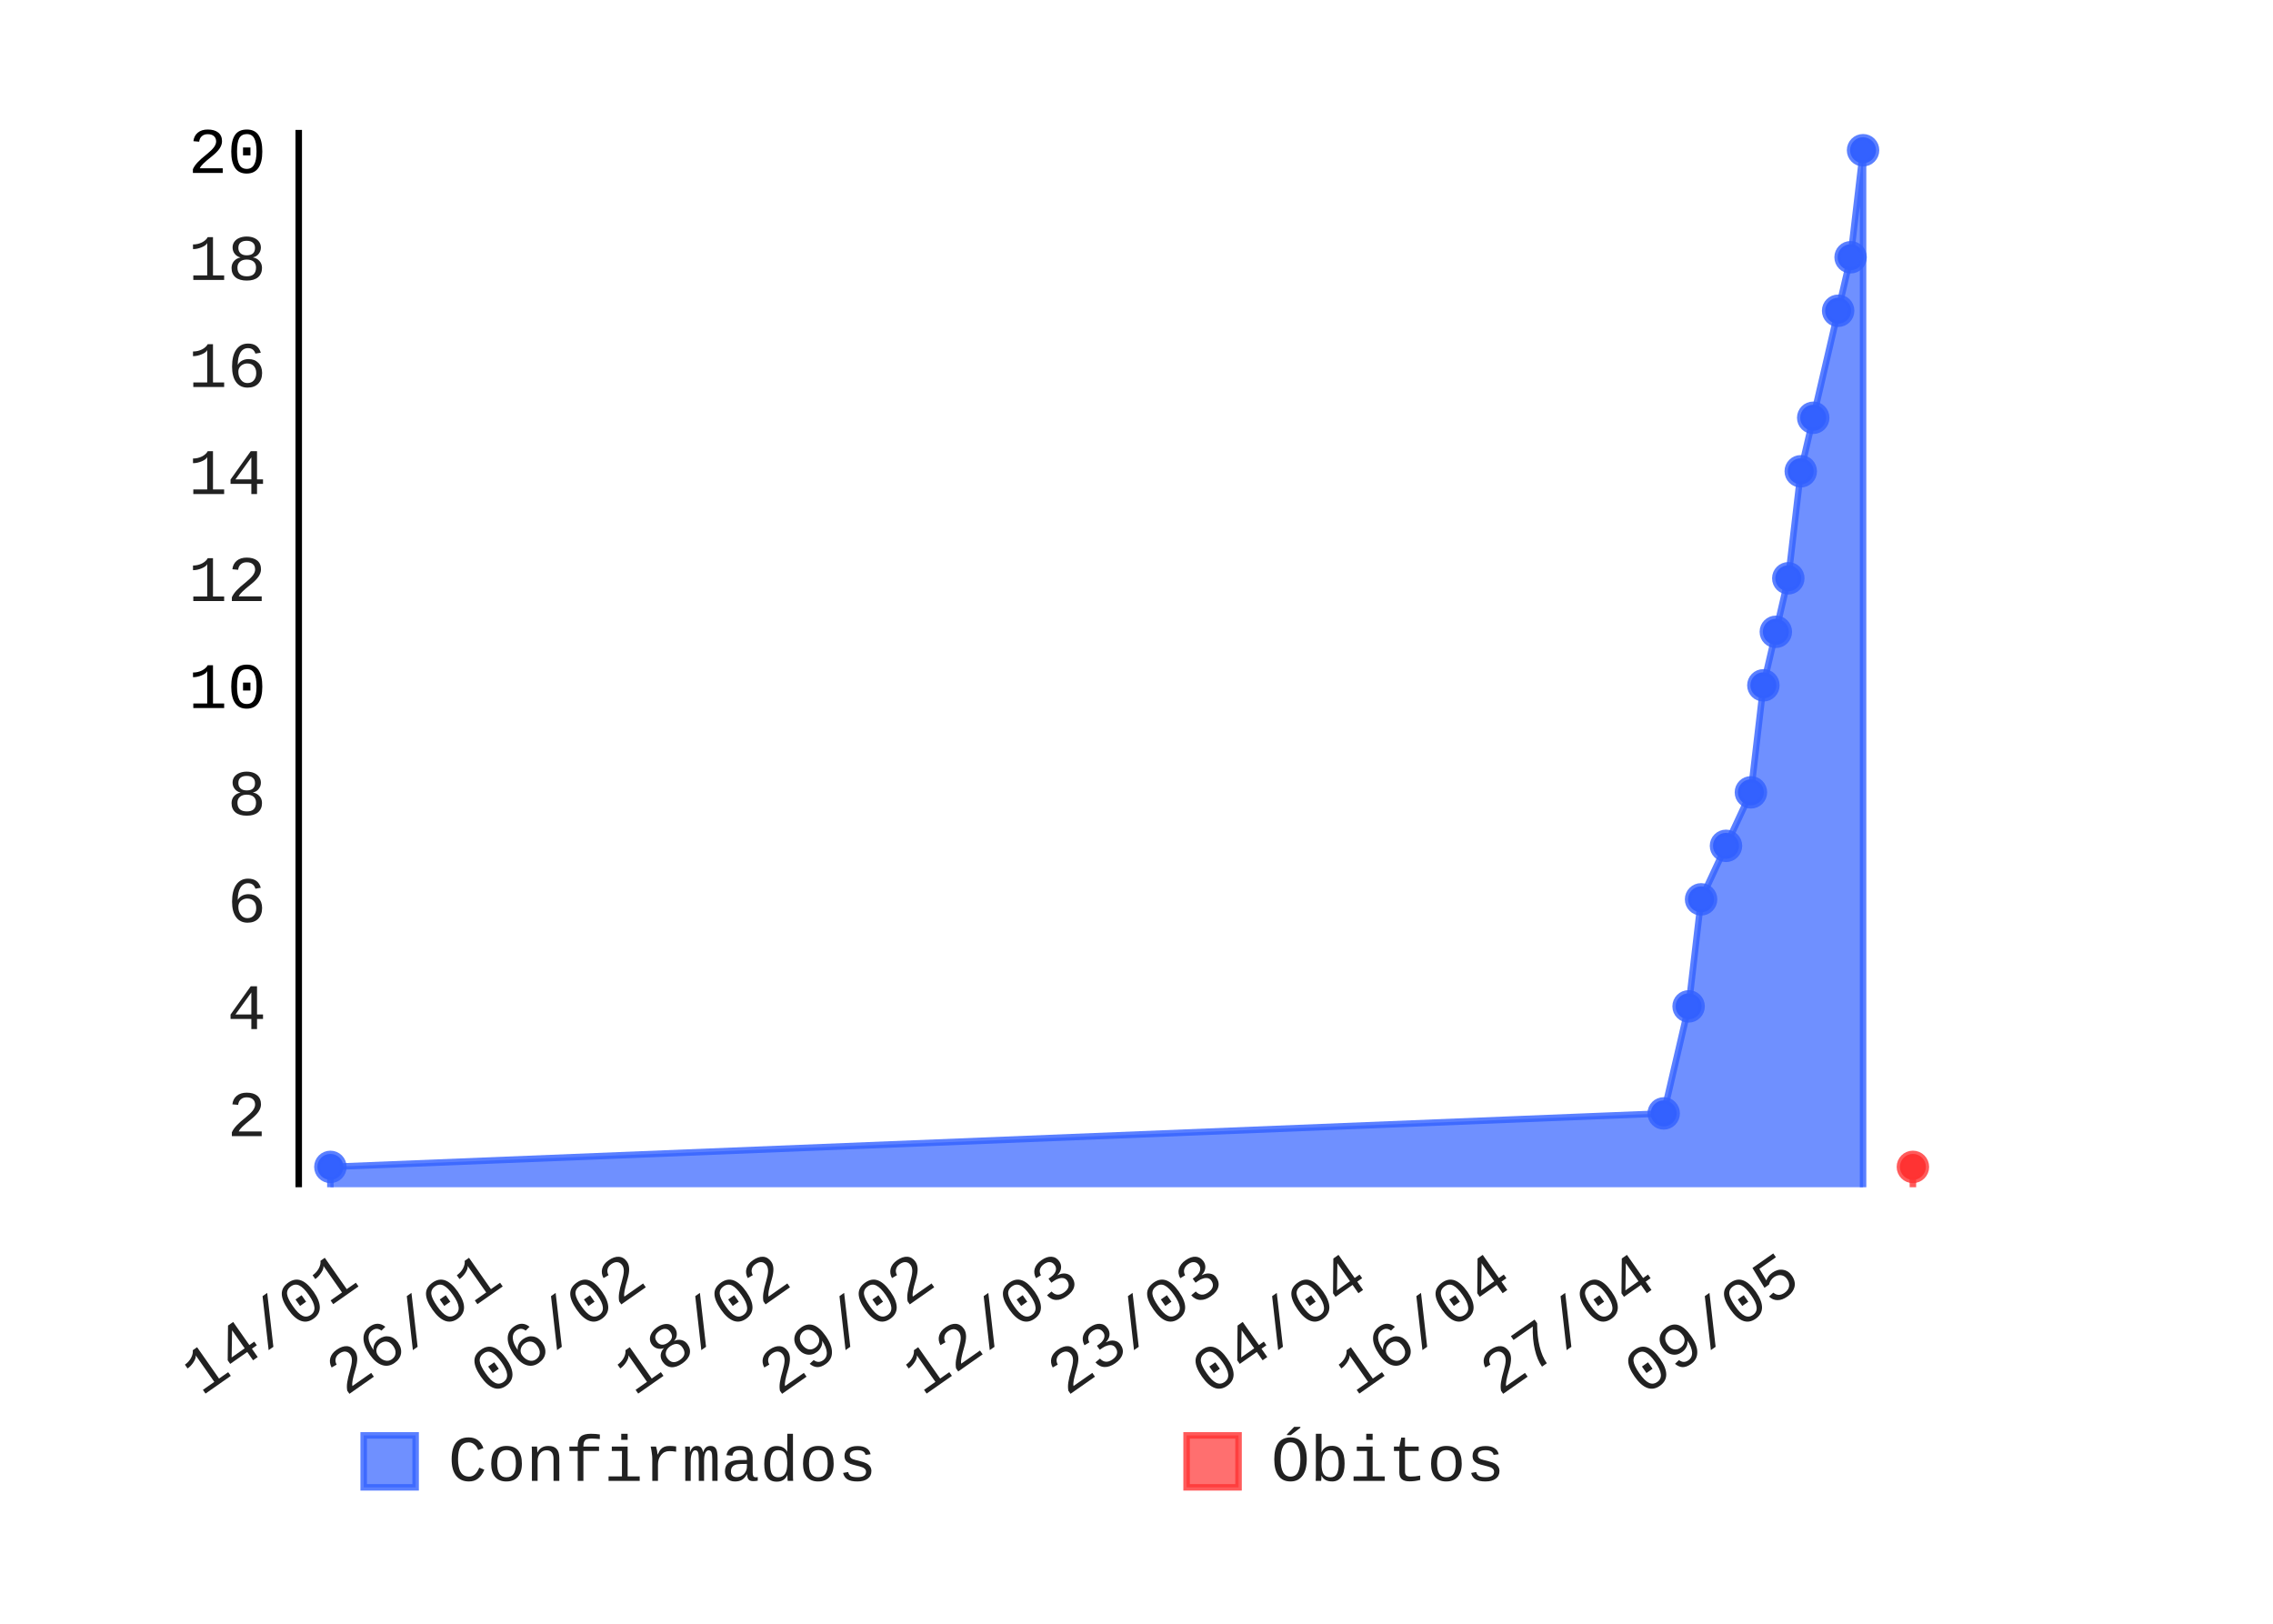
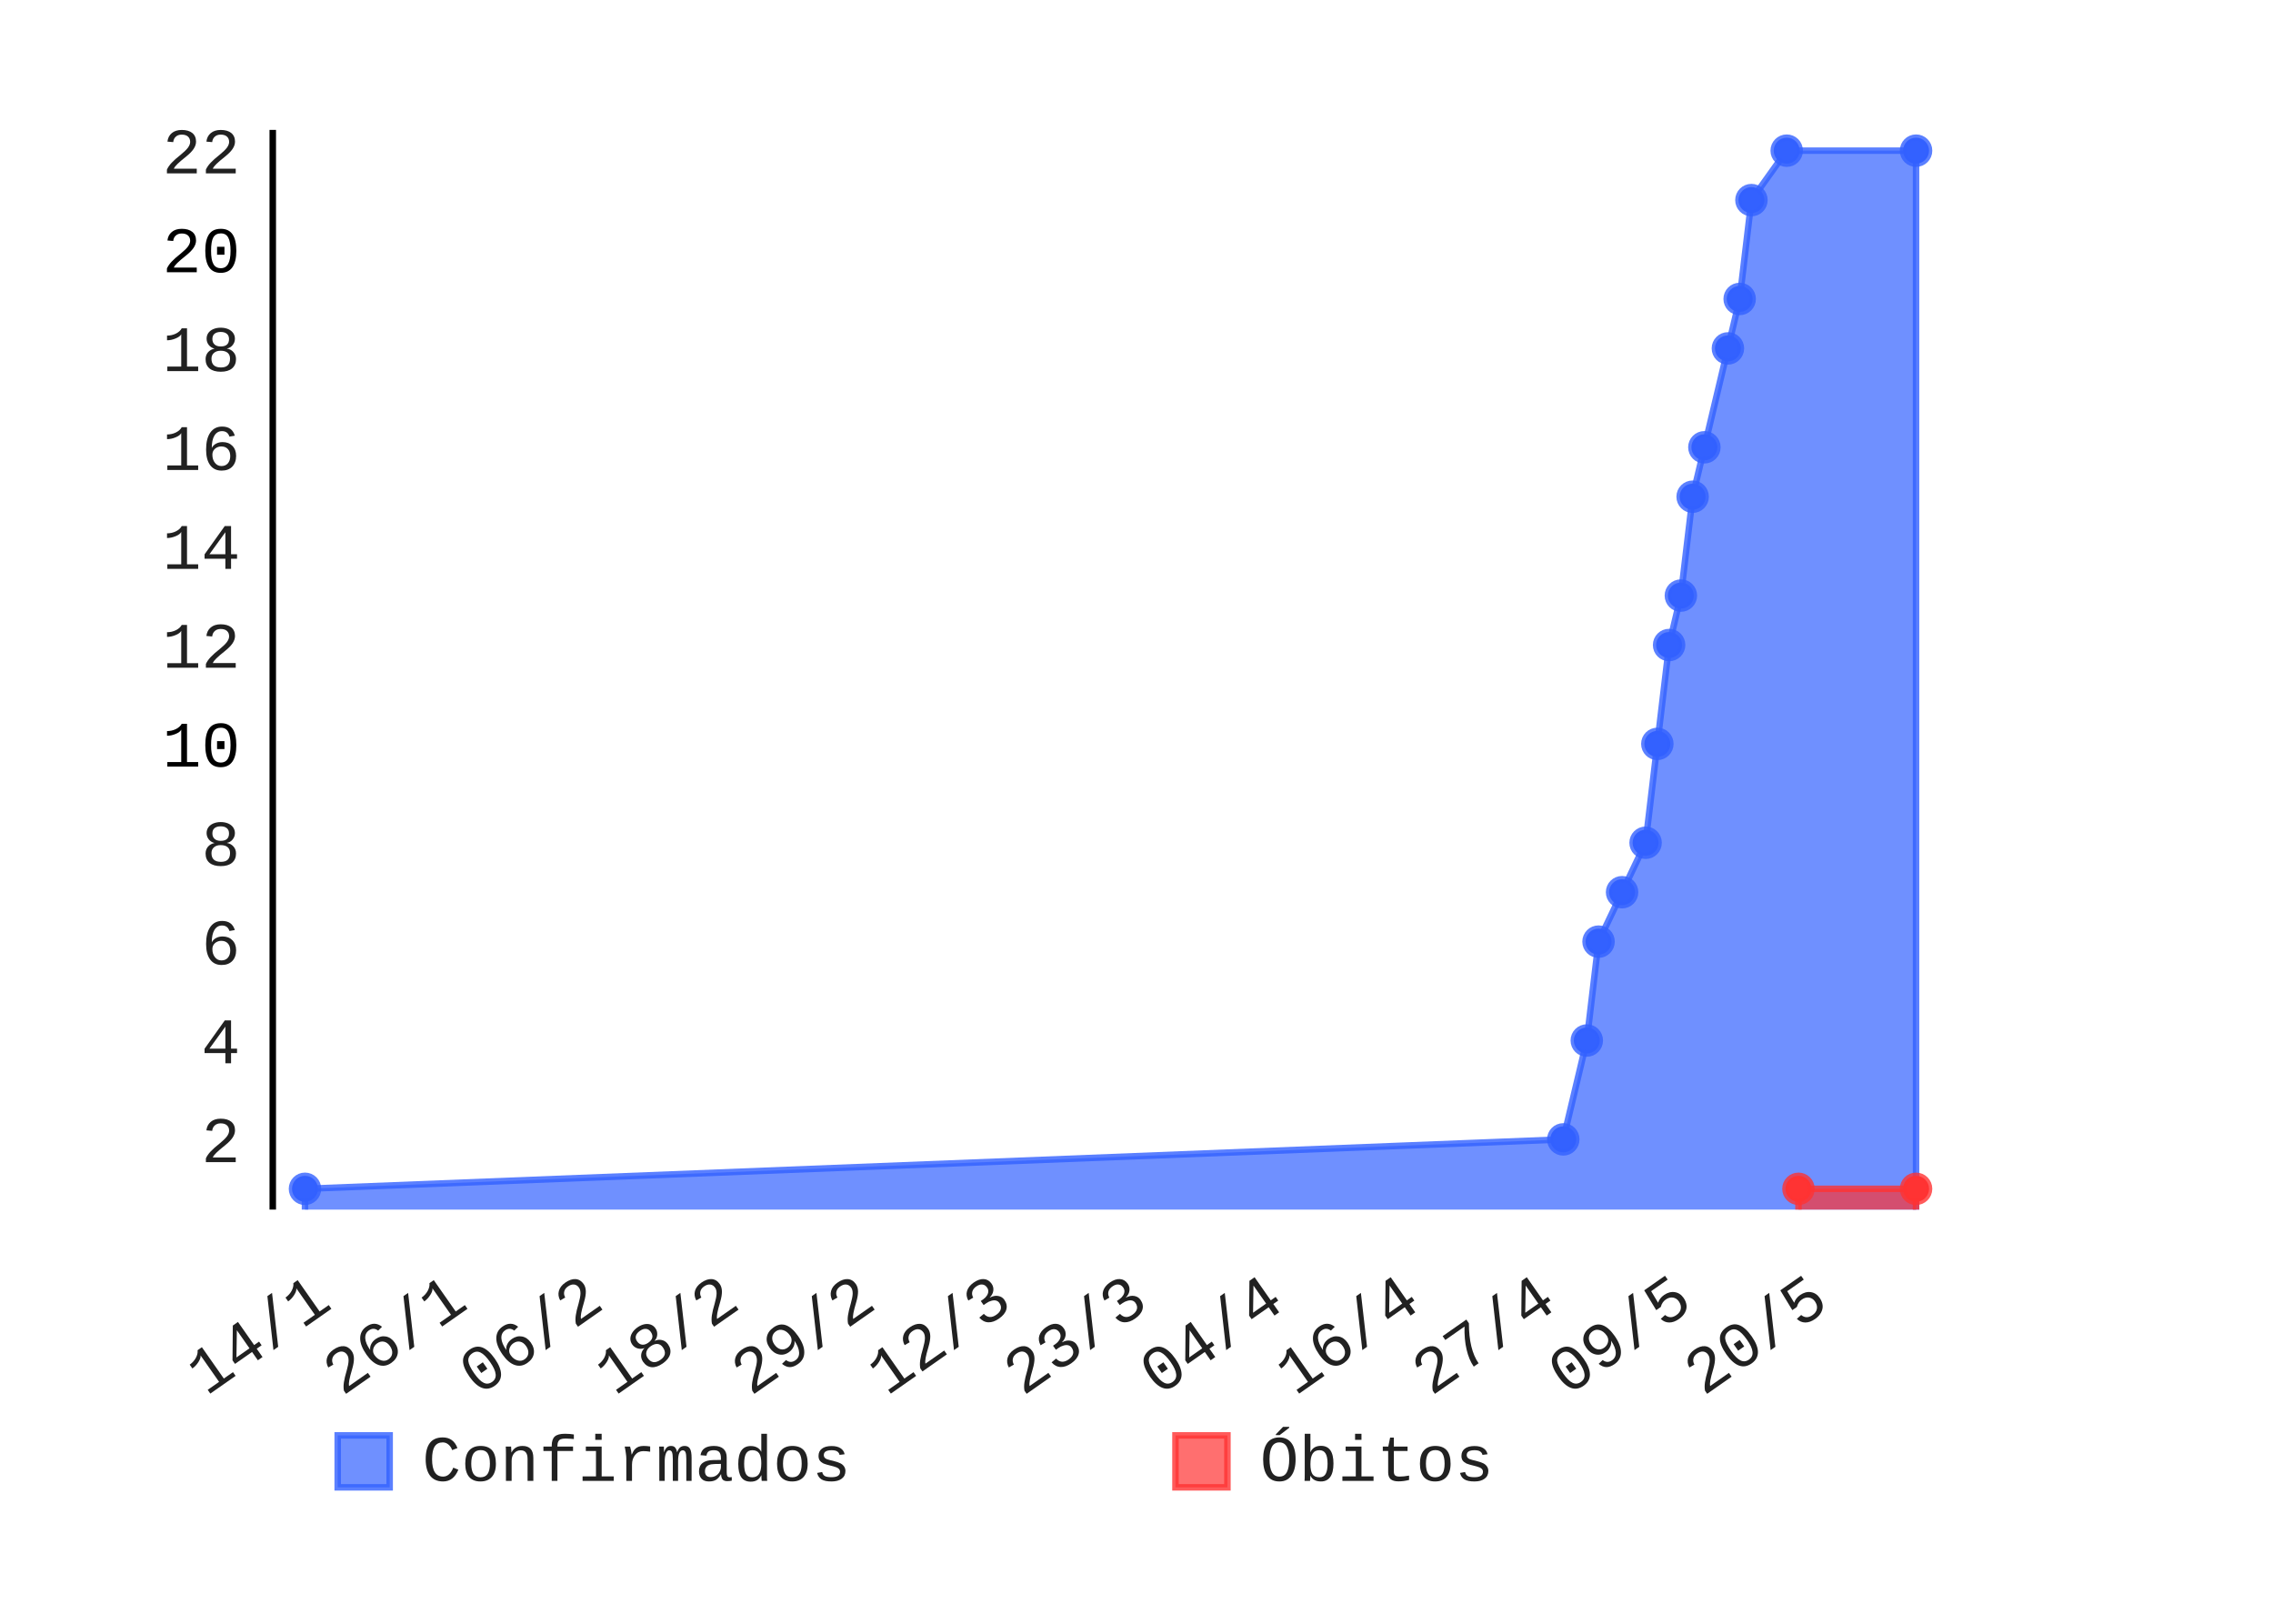
- <svg xmlns="http://www.w3.org/2000/svg" id="chart-ff34429f-6f1a-4a40-b69d-091b2af07d7f" class="pygal-chart" viewBox="0 0 350 250" width="350" height="250">
+ <svg xmlns="http://www.w3.org/2000/svg" id="chart-86d8e6d4-58ed-4228-8915-68cf20a01bbd" class="pygal-chart" viewBox="0 0 350 250" width="350" height="250">
  <defs>
-     <style type="text/css">#chart-ff34429f-6f1a-4a40-b69d-091b2af07d7f{-webkit-user-select:none;-webkit-font-smoothing:antialiased;font-family:Consolas,"Liberation Mono",Menlo,Courier,monospace}#chart-ff34429f-6f1a-4a40-b69d-091b2af07d7f .title{font-family:Consolas,"Liberation Mono",Menlo,Courier,monospace;font-size:8px}#chart-ff34429f-6f1a-4a40-b69d-091b2af07d7f .legends .legend text{font-family:Consolas,"Liberation Mono",Menlo,Courier,monospace;font-size:10px}#chart-ff34429f-6f1a-4a40-b69d-091b2af07d7f .axis text{font-family:Consolas,"Liberation Mono",Menlo,Courier,monospace;font-size:10px}#chart-ff34429f-6f1a-4a40-b69d-091b2af07d7f .axis text.major{font-family:Consolas,"Liberation Mono",Menlo,Courier,monospace;font-size:10px}#chart-ff34429f-6f1a-4a40-b69d-091b2af07d7f .text-overlay text.value{font-family:Consolas,"Liberation Mono",Menlo,Courier,monospace;font-size:16px}#chart-ff34429f-6f1a-4a40-b69d-091b2af07d7f .text-overlay text.label{font-family:Consolas,"Liberation Mono",Menlo,Courier,monospace;font-size:10px}#chart-ff34429f-6f1a-4a40-b69d-091b2af07d7f .tooltip{font-family:Consolas,"Liberation Mono",Menlo,Courier,monospace;font-size:12px}#chart-ff34429f-6f1a-4a40-b69d-091b2af07d7f text.no_data{font-family:Consolas,"Liberation Mono",Menlo,Courier,monospace;font-size:64px}
- #chart-ff34429f-6f1a-4a40-b69d-091b2af07d7f{background-color:transparent}#chart-ff34429f-6f1a-4a40-b69d-091b2af07d7f path,#chart-ff34429f-6f1a-4a40-b69d-091b2af07d7f line,#chart-ff34429f-6f1a-4a40-b69d-091b2af07d7f rect,#chart-ff34429f-6f1a-4a40-b69d-091b2af07d7f circle{-webkit-transition:150ms;-moz-transition:150ms;transition:150ms}#chart-ff34429f-6f1a-4a40-b69d-091b2af07d7f .graph &gt; .background{fill:transparent}#chart-ff34429f-6f1a-4a40-b69d-091b2af07d7f .plot &gt; .background{fill:rgba(255,255,255,1)}#chart-ff34429f-6f1a-4a40-b69d-091b2af07d7f .graph{fill:rgba(0,0,0,.87)}#chart-ff34429f-6f1a-4a40-b69d-091b2af07d7f text.no_data{fill:rgba(0,0,0,1)}#chart-ff34429f-6f1a-4a40-b69d-091b2af07d7f .title{fill:rgba(0,0,0,1)}#chart-ff34429f-6f1a-4a40-b69d-091b2af07d7f .legends .legend text{fill:rgba(0,0,0,.87)}#chart-ff34429f-6f1a-4a40-b69d-091b2af07d7f .legends .legend:hover text{fill:rgba(0,0,0,1)}#chart-ff34429f-6f1a-4a40-b69d-091b2af07d7f .axis .line{stroke:rgba(0,0,0,1)}#chart-ff34429f-6f1a-4a40-b69d-091b2af07d7f .axis .guide.line{stroke:rgba(0,0,0,.54)}#chart-ff34429f-6f1a-4a40-b69d-091b2af07d7f .axis .major.line{stroke:rgba(0,0,0,.87)}#chart-ff34429f-6f1a-4a40-b69d-091b2af07d7f .axis text.major{fill:rgba(0,0,0,1)}#chart-ff34429f-6f1a-4a40-b69d-091b2af07d7f .axis.y .guides:hover .guide.line,#chart-ff34429f-6f1a-4a40-b69d-091b2af07d7f .line-graph .axis.x .guides:hover .guide.line,#chart-ff34429f-6f1a-4a40-b69d-091b2af07d7f .stackedline-graph .axis.x .guides:hover .guide.line,#chart-ff34429f-6f1a-4a40-b69d-091b2af07d7f .xy-graph .axis.x .guides:hover .guide.line{stroke:rgba(0,0,0,1)}#chart-ff34429f-6f1a-4a40-b69d-091b2af07d7f .axis .guides:hover text{fill:rgba(0,0,0,1)}#chart-ff34429f-6f1a-4a40-b69d-091b2af07d7f .reactive{fill-opacity:.7;stroke-opacity:.8}#chart-ff34429f-6f1a-4a40-b69d-091b2af07d7f .ci{stroke:rgba(0,0,0,.87)}#chart-ff34429f-6f1a-4a40-b69d-091b2af07d7f .reactive.active,#chart-ff34429f-6f1a-4a40-b69d-091b2af07d7f .active .reactive{fill-opacity:.8;stroke-opacity:.9;stroke-width:4}#chart-ff34429f-6f1a-4a40-b69d-091b2af07d7f .ci .reactive.active{stroke-width:1.5}#chart-ff34429f-6f1a-4a40-b69d-091b2af07d7f .series text{fill:rgba(0,0,0,1)}#chart-ff34429f-6f1a-4a40-b69d-091b2af07d7f .tooltip rect{fill:rgba(255,255,255,1);stroke:rgba(0,0,0,1);-webkit-transition:opacity 150ms;-moz-transition:opacity 150ms;transition:opacity 150ms}#chart-ff34429f-6f1a-4a40-b69d-091b2af07d7f .tooltip .label{fill:rgba(0,0,0,.87)}#chart-ff34429f-6f1a-4a40-b69d-091b2af07d7f .tooltip .label{fill:rgba(0,0,0,.87)}#chart-ff34429f-6f1a-4a40-b69d-091b2af07d7f .tooltip .legend{font-size:.8em;fill:rgba(0,0,0,.54)}#chart-ff34429f-6f1a-4a40-b69d-091b2af07d7f .tooltip .x_label{font-size:.6em;fill:rgba(0,0,0,1)}#chart-ff34429f-6f1a-4a40-b69d-091b2af07d7f .tooltip .xlink{font-size:.5em;text-decoration:underline}#chart-ff34429f-6f1a-4a40-b69d-091b2af07d7f .tooltip .value{font-size:1.5em}#chart-ff34429f-6f1a-4a40-b69d-091b2af07d7f .bound{font-size:.5em}#chart-ff34429f-6f1a-4a40-b69d-091b2af07d7f .max-value{font-size:.75em;fill:rgba(0,0,0,.54)}#chart-ff34429f-6f1a-4a40-b69d-091b2af07d7f .map-element{fill:rgba(255,255,255,1);stroke:rgba(0,0,0,.54) !important}#chart-ff34429f-6f1a-4a40-b69d-091b2af07d7f .map-element .reactive{fill-opacity:inherit;stroke-opacity:inherit}#chart-ff34429f-6f1a-4a40-b69d-091b2af07d7f .color-0,#chart-ff34429f-6f1a-4a40-b69d-091b2af07d7f .color-0 a:visited{stroke:#3361FF;fill:#3361FF}#chart-ff34429f-6f1a-4a40-b69d-091b2af07d7f .color-1,#chart-ff34429f-6f1a-4a40-b69d-091b2af07d7f .color-1 a:visited{stroke:#FF3333;fill:#FF3333}#chart-ff34429f-6f1a-4a40-b69d-091b2af07d7f .text-overlay .color-0 text{fill:black}#chart-ff34429f-6f1a-4a40-b69d-091b2af07d7f .text-overlay .color-1 text{fill:black}
- #chart-ff34429f-6f1a-4a40-b69d-091b2af07d7f text.no_data{text-anchor:middle}#chart-ff34429f-6f1a-4a40-b69d-091b2af07d7f .guide.line{fill:none}#chart-ff34429f-6f1a-4a40-b69d-091b2af07d7f .centered{text-anchor:middle}#chart-ff34429f-6f1a-4a40-b69d-091b2af07d7f .title{text-anchor:middle}#chart-ff34429f-6f1a-4a40-b69d-091b2af07d7f .legends .legend text{fill-opacity:1}#chart-ff34429f-6f1a-4a40-b69d-091b2af07d7f .axis.x text{text-anchor:middle}#chart-ff34429f-6f1a-4a40-b69d-091b2af07d7f .axis.x:not(.web) text[transform]{text-anchor:start}#chart-ff34429f-6f1a-4a40-b69d-091b2af07d7f .axis.x:not(.web) text[transform].backwards{text-anchor:end}#chart-ff34429f-6f1a-4a40-b69d-091b2af07d7f .axis.y text{text-anchor:end}#chart-ff34429f-6f1a-4a40-b69d-091b2af07d7f .axis.y text[transform].backwards{text-anchor:start}#chart-ff34429f-6f1a-4a40-b69d-091b2af07d7f .axis.y2 text{text-anchor:start}#chart-ff34429f-6f1a-4a40-b69d-091b2af07d7f .axis.y2 text[transform].backwards{text-anchor:end}#chart-ff34429f-6f1a-4a40-b69d-091b2af07d7f .axis .guide.line{stroke-dasharray:4,4}#chart-ff34429f-6f1a-4a40-b69d-091b2af07d7f .axis .major.guide.line{stroke-dasharray:6,6}#chart-ff34429f-6f1a-4a40-b69d-091b2af07d7f .horizontal .axis.y .guide.line,#chart-ff34429f-6f1a-4a40-b69d-091b2af07d7f .horizontal .axis.y2 .guide.line,#chart-ff34429f-6f1a-4a40-b69d-091b2af07d7f .vertical .axis.x .guide.line{opacity:0}#chart-ff34429f-6f1a-4a40-b69d-091b2af07d7f .horizontal .axis.always_show .guide.line,#chart-ff34429f-6f1a-4a40-b69d-091b2af07d7f .vertical .axis.always_show .guide.line{opacity:1 !important}#chart-ff34429f-6f1a-4a40-b69d-091b2af07d7f .axis.y .guides:hover .guide.line,#chart-ff34429f-6f1a-4a40-b69d-091b2af07d7f .axis.y2 .guides:hover .guide.line,#chart-ff34429f-6f1a-4a40-b69d-091b2af07d7f .axis.x .guides:hover .guide.line{opacity:1}#chart-ff34429f-6f1a-4a40-b69d-091b2af07d7f .axis .guides:hover text{opacity:1}#chart-ff34429f-6f1a-4a40-b69d-091b2af07d7f .nofill{fill:none}#chart-ff34429f-6f1a-4a40-b69d-091b2af07d7f .subtle-fill{fill-opacity:.2}#chart-ff34429f-6f1a-4a40-b69d-091b2af07d7f .dot{stroke-width:1px;fill-opacity:1}#chart-ff34429f-6f1a-4a40-b69d-091b2af07d7f .dot.active{stroke-width:5px}#chart-ff34429f-6f1a-4a40-b69d-091b2af07d7f .dot.negative{fill:transparent}#chart-ff34429f-6f1a-4a40-b69d-091b2af07d7f text,#chart-ff34429f-6f1a-4a40-b69d-091b2af07d7f tspan{stroke:none !important}#chart-ff34429f-6f1a-4a40-b69d-091b2af07d7f .series text.active{opacity:1}#chart-ff34429f-6f1a-4a40-b69d-091b2af07d7f .tooltip rect{fill-opacity:.95;stroke-width:.5}#chart-ff34429f-6f1a-4a40-b69d-091b2af07d7f .tooltip text{fill-opacity:1}#chart-ff34429f-6f1a-4a40-b69d-091b2af07d7f .showable{visibility:hidden}#chart-ff34429f-6f1a-4a40-b69d-091b2af07d7f .showable.shown{visibility:visible}#chart-ff34429f-6f1a-4a40-b69d-091b2af07d7f .gauge-background{fill:rgba(229,229,229,1);stroke:none}#chart-ff34429f-6f1a-4a40-b69d-091b2af07d7f .bg-lines{stroke:transparent;stroke-width:2px}</style>
+     <style type="text/css">#chart-86d8e6d4-58ed-4228-8915-68cf20a01bbd{-webkit-user-select:none;-webkit-font-smoothing:antialiased;font-family:Consolas,"Liberation Mono",Menlo,Courier,monospace}#chart-86d8e6d4-58ed-4228-8915-68cf20a01bbd .title{font-family:Consolas,"Liberation Mono",Menlo,Courier,monospace;font-size:8px}#chart-86d8e6d4-58ed-4228-8915-68cf20a01bbd .legends .legend text{font-family:Consolas,"Liberation Mono",Menlo,Courier,monospace;font-size:10px}#chart-86d8e6d4-58ed-4228-8915-68cf20a01bbd .axis text{font-family:Consolas,"Liberation Mono",Menlo,Courier,monospace;font-size:10px}#chart-86d8e6d4-58ed-4228-8915-68cf20a01bbd .axis text.major{font-family:Consolas,"Liberation Mono",Menlo,Courier,monospace;font-size:10px}#chart-86d8e6d4-58ed-4228-8915-68cf20a01bbd .text-overlay text.value{font-family:Consolas,"Liberation Mono",Menlo,Courier,monospace;font-size:16px}#chart-86d8e6d4-58ed-4228-8915-68cf20a01bbd .text-overlay text.label{font-family:Consolas,"Liberation Mono",Menlo,Courier,monospace;font-size:10px}#chart-86d8e6d4-58ed-4228-8915-68cf20a01bbd .tooltip{font-family:Consolas,"Liberation Mono",Menlo,Courier,monospace;font-size:12px}#chart-86d8e6d4-58ed-4228-8915-68cf20a01bbd text.no_data{font-family:Consolas,"Liberation Mono",Menlo,Courier,monospace;font-size:64px}
+ #chart-86d8e6d4-58ed-4228-8915-68cf20a01bbd{background-color:transparent}#chart-86d8e6d4-58ed-4228-8915-68cf20a01bbd path,#chart-86d8e6d4-58ed-4228-8915-68cf20a01bbd line,#chart-86d8e6d4-58ed-4228-8915-68cf20a01bbd rect,#chart-86d8e6d4-58ed-4228-8915-68cf20a01bbd circle{-webkit-transition:150ms;-moz-transition:150ms;transition:150ms}#chart-86d8e6d4-58ed-4228-8915-68cf20a01bbd .graph &gt; .background{fill:transparent}#chart-86d8e6d4-58ed-4228-8915-68cf20a01bbd .plot &gt; .background{fill:rgba(255,255,255,1)}#chart-86d8e6d4-58ed-4228-8915-68cf20a01bbd .graph{fill:rgba(0,0,0,.87)}#chart-86d8e6d4-58ed-4228-8915-68cf20a01bbd text.no_data{fill:rgba(0,0,0,1)}#chart-86d8e6d4-58ed-4228-8915-68cf20a01bbd .title{fill:rgba(0,0,0,1)}#chart-86d8e6d4-58ed-4228-8915-68cf20a01bbd .legends .legend text{fill:rgba(0,0,0,.87)}#chart-86d8e6d4-58ed-4228-8915-68cf20a01bbd .legends .legend:hover text{fill:rgba(0,0,0,1)}#chart-86d8e6d4-58ed-4228-8915-68cf20a01bbd .axis .line{stroke:rgba(0,0,0,1)}#chart-86d8e6d4-58ed-4228-8915-68cf20a01bbd .axis .guide.line{stroke:rgba(0,0,0,.54)}#chart-86d8e6d4-58ed-4228-8915-68cf20a01bbd .axis .major.line{stroke:rgba(0,0,0,.87)}#chart-86d8e6d4-58ed-4228-8915-68cf20a01bbd .axis text.major{fill:rgba(0,0,0,1)}#chart-86d8e6d4-58ed-4228-8915-68cf20a01bbd .axis.y .guides:hover .guide.line,#chart-86d8e6d4-58ed-4228-8915-68cf20a01bbd .line-graph .axis.x .guides:hover .guide.line,#chart-86d8e6d4-58ed-4228-8915-68cf20a01bbd .stackedline-graph .axis.x .guides:hover .guide.line,#chart-86d8e6d4-58ed-4228-8915-68cf20a01bbd .xy-graph .axis.x .guides:hover .guide.line{stroke:rgba(0,0,0,1)}#chart-86d8e6d4-58ed-4228-8915-68cf20a01bbd .axis .guides:hover text{fill:rgba(0,0,0,1)}#chart-86d8e6d4-58ed-4228-8915-68cf20a01bbd .reactive{fill-opacity:.7;stroke-opacity:.8}#chart-86d8e6d4-58ed-4228-8915-68cf20a01bbd .ci{stroke:rgba(0,0,0,.87)}#chart-86d8e6d4-58ed-4228-8915-68cf20a01bbd .reactive.active,#chart-86d8e6d4-58ed-4228-8915-68cf20a01bbd .active .reactive{fill-opacity:.8;stroke-opacity:.9;stroke-width:4}#chart-86d8e6d4-58ed-4228-8915-68cf20a01bbd .ci .reactive.active{stroke-width:1.5}#chart-86d8e6d4-58ed-4228-8915-68cf20a01bbd .series text{fill:rgba(0,0,0,1)}#chart-86d8e6d4-58ed-4228-8915-68cf20a01bbd .tooltip rect{fill:rgba(255,255,255,1);stroke:rgba(0,0,0,1);-webkit-transition:opacity 150ms;-moz-transition:opacity 150ms;transition:opacity 150ms}#chart-86d8e6d4-58ed-4228-8915-68cf20a01bbd .tooltip .label{fill:rgba(0,0,0,.87)}#chart-86d8e6d4-58ed-4228-8915-68cf20a01bbd .tooltip .label{fill:rgba(0,0,0,.87)}#chart-86d8e6d4-58ed-4228-8915-68cf20a01bbd .tooltip .legend{font-size:.8em;fill:rgba(0,0,0,.54)}#chart-86d8e6d4-58ed-4228-8915-68cf20a01bbd .tooltip .x_label{font-size:.6em;fill:rgba(0,0,0,1)}#chart-86d8e6d4-58ed-4228-8915-68cf20a01bbd .tooltip .xlink{font-size:.5em;text-decoration:underline}#chart-86d8e6d4-58ed-4228-8915-68cf20a01bbd .tooltip .value{font-size:1.5em}#chart-86d8e6d4-58ed-4228-8915-68cf20a01bbd .bound{font-size:.5em}#chart-86d8e6d4-58ed-4228-8915-68cf20a01bbd .max-value{font-size:.75em;fill:rgba(0,0,0,.54)}#chart-86d8e6d4-58ed-4228-8915-68cf20a01bbd .map-element{fill:rgba(255,255,255,1);stroke:rgba(0,0,0,.54) !important}#chart-86d8e6d4-58ed-4228-8915-68cf20a01bbd .map-element .reactive{fill-opacity:inherit;stroke-opacity:inherit}#chart-86d8e6d4-58ed-4228-8915-68cf20a01bbd .color-0,#chart-86d8e6d4-58ed-4228-8915-68cf20a01bbd .color-0 a:visited{stroke:#3361FF;fill:#3361FF}#chart-86d8e6d4-58ed-4228-8915-68cf20a01bbd .color-1,#chart-86d8e6d4-58ed-4228-8915-68cf20a01bbd .color-1 a:visited{stroke:#FF3333;fill:#FF3333}#chart-86d8e6d4-58ed-4228-8915-68cf20a01bbd .text-overlay .color-0 text{fill:black}#chart-86d8e6d4-58ed-4228-8915-68cf20a01bbd .text-overlay .color-1 text{fill:black}
+ #chart-86d8e6d4-58ed-4228-8915-68cf20a01bbd text.no_data{text-anchor:middle}#chart-86d8e6d4-58ed-4228-8915-68cf20a01bbd .guide.line{fill:none}#chart-86d8e6d4-58ed-4228-8915-68cf20a01bbd .centered{text-anchor:middle}#chart-86d8e6d4-58ed-4228-8915-68cf20a01bbd .title{text-anchor:middle}#chart-86d8e6d4-58ed-4228-8915-68cf20a01bbd .legends .legend text{fill-opacity:1}#chart-86d8e6d4-58ed-4228-8915-68cf20a01bbd .axis.x text{text-anchor:middle}#chart-86d8e6d4-58ed-4228-8915-68cf20a01bbd .axis.x:not(.web) text[transform]{text-anchor:start}#chart-86d8e6d4-58ed-4228-8915-68cf20a01bbd .axis.x:not(.web) text[transform].backwards{text-anchor:end}#chart-86d8e6d4-58ed-4228-8915-68cf20a01bbd .axis.y text{text-anchor:end}#chart-86d8e6d4-58ed-4228-8915-68cf20a01bbd .axis.y text[transform].backwards{text-anchor:start}#chart-86d8e6d4-58ed-4228-8915-68cf20a01bbd .axis.y2 text{text-anchor:start}#chart-86d8e6d4-58ed-4228-8915-68cf20a01bbd .axis.y2 text[transform].backwards{text-anchor:end}#chart-86d8e6d4-58ed-4228-8915-68cf20a01bbd .axis .guide.line{stroke-dasharray:4,4}#chart-86d8e6d4-58ed-4228-8915-68cf20a01bbd .axis .major.guide.line{stroke-dasharray:6,6}#chart-86d8e6d4-58ed-4228-8915-68cf20a01bbd .horizontal .axis.y .guide.line,#chart-86d8e6d4-58ed-4228-8915-68cf20a01bbd .horizontal .axis.y2 .guide.line,#chart-86d8e6d4-58ed-4228-8915-68cf20a01bbd .vertical .axis.x .guide.line{opacity:0}#chart-86d8e6d4-58ed-4228-8915-68cf20a01bbd .horizontal .axis.always_show .guide.line,#chart-86d8e6d4-58ed-4228-8915-68cf20a01bbd .vertical .axis.always_show .guide.line{opacity:1 !important}#chart-86d8e6d4-58ed-4228-8915-68cf20a01bbd .axis.y .guides:hover .guide.line,#chart-86d8e6d4-58ed-4228-8915-68cf20a01bbd .axis.y2 .guides:hover .guide.line,#chart-86d8e6d4-58ed-4228-8915-68cf20a01bbd .axis.x .guides:hover .guide.line{opacity:1}#chart-86d8e6d4-58ed-4228-8915-68cf20a01bbd .axis .guides:hover text{opacity:1}#chart-86d8e6d4-58ed-4228-8915-68cf20a01bbd .nofill{fill:none}#chart-86d8e6d4-58ed-4228-8915-68cf20a01bbd .subtle-fill{fill-opacity:.2}#chart-86d8e6d4-58ed-4228-8915-68cf20a01bbd .dot{stroke-width:1px;fill-opacity:1}#chart-86d8e6d4-58ed-4228-8915-68cf20a01bbd .dot.active{stroke-width:5px}#chart-86d8e6d4-58ed-4228-8915-68cf20a01bbd .dot.negative{fill:transparent}#chart-86d8e6d4-58ed-4228-8915-68cf20a01bbd text,#chart-86d8e6d4-58ed-4228-8915-68cf20a01bbd tspan{stroke:none !important}#chart-86d8e6d4-58ed-4228-8915-68cf20a01bbd .series text.active{opacity:1}#chart-86d8e6d4-58ed-4228-8915-68cf20a01bbd .tooltip rect{fill-opacity:.95;stroke-width:.5}#chart-86d8e6d4-58ed-4228-8915-68cf20a01bbd .tooltip text{fill-opacity:1}#chart-86d8e6d4-58ed-4228-8915-68cf20a01bbd .showable{visibility:hidden}#chart-86d8e6d4-58ed-4228-8915-68cf20a01bbd .showable.shown{visibility:visible}#chart-86d8e6d4-58ed-4228-8915-68cf20a01bbd .gauge-background{fill:rgba(229,229,229,1);stroke:none}#chart-86d8e6d4-58ed-4228-8915-68cf20a01bbd .bg-lines{stroke:transparent;stroke-width:2px}</style>
  </defs>
  <g class="graph datetimeline-graph vertical">
    <rect x="0" y="0" width="350" height="250" class="background" />
-     <g transform="translate(46, 20)" class="plot">
-       <rect x="0" y="0" width="253.425" height="162.793" class="background" />
+     <g transform="translate(42, 20)" class="plot">
+       <rect x="0" y="0" width="258.0" height="166.234" class="background" />
      <g class="axis y">
        <g class="guides">
-           <text x="-5" y="154.924" class="">2</text>
+           <text x="-5" y="158.926" class="">2</text>
        </g>
        <g class="guides">
-           <text x="-5" y="138.447" class="">4</text>
+           <text x="-5" y="143.703" class="">4</text>
        </g>
        <g class="guides">
-           <text x="-5" y="121.97" class="">6</text>
+           <text x="-5" y="128.48" class="">6</text>
        </g>
        <g class="guides">
-           <text x="-5" y="105.493" class="">8</text>
+           <text x="-5" y="113.257" class="">8</text>
        </g>
        <g class="guides">
-           <text x="-5" y="89.016" class="major">10</text>
+           <text x="-5" y="98.034" class="major">10</text>
        </g>
        <g class="guides">
-           <text x="-5" y="72.539" class="">12</text>
+           <text x="-5" y="82.811" class="">12</text>
        </g>
        <g class="guides">
-           <text x="-5" y="56.062" class="">14</text>
+           <text x="-5" y="67.588" class="">14</text>
        </g>
        <g class="guides">
-           <text x="-5" y="39.585" class="">16</text>
+           <text x="-5" y="52.366" class="">16</text>
        </g>
        <g class="guides">
-           <text x="-5" y="23.108" class="">18</text>
+           <text x="-5" y="37.143" class="">18</text>
        </g>
        <g class="guides">
-           <text x="-5" y="6.631" class="major">20</text>
+           <text x="-5" y="21.92" class="major">20</text>
+         </g>
+         <g class="guides">
+           <text x="-5" y="6.697" class="">22</text>
        </g>
      </g>
      <g class="axis x">
-         <path d="M0 0 v162.793" class="line" />
+         <path d="M0 0 v166.234" class="line" />
        <g class="guides">
-           <path d="M9.599 0 v162.793" class="guide line" />
-           <text x="9.599" y="177.793" class="backwards" transform="rotate(325 9.599319 177.7927)">14/01</text>
+           <path d="M9.421 0 v166.234" class="guide line" />
+           <text x="9.421" y="181.234" class="backwards" transform="rotate(325 9.421424 181.2342)">14/1</text>
        </g>
        <g class="guides">
-           <path d="M31.807 0 v162.793" class="guide line" />
-           <text x="31.807" y="177.793" class="backwards" transform="rotate(325 31.80681 177.7927)">26/01</text>
+           <path d="M30.38 0 v166.234" class="guide line" />
+           <text x="30.38" y="181.234" class="backwards" transform="rotate(325 30.37953 181.2342)">26/1</text>
        </g>
        <g class="guides">
-           <path d="M54.014 0 v162.793" class="guide line" />
-           <text x="54.014" y="177.793" class="backwards" transform="rotate(325 54.01429 177.7927)">06/02</text>
+           <path d="M51.338 0 v166.234" class="guide line" />
+           <text x="51.338" y="181.234" class="backwards" transform="rotate(325 51.33764 181.2342)">06/2</text>
        </g>
        <g class="guides">
-           <path d="M76.222 0 v162.793" class="guide line" />
-           <text x="76.222" y="177.793" class="backwards" transform="rotate(325 76.22178 177.7927)">18/02</text>
+           <path d="M72.296 0 v166.234" class="guide line" />
+           <text x="72.296" y="181.234" class="backwards" transform="rotate(325 72.29574 181.2342)">18/2</text>
        </g>
        <g class="guides">
-           <path d="M98.429 0 v162.793" class="guide line" />
-           <text x="98.429" y="177.793" class="backwards" transform="rotate(325 98.42927 177.7927)">29/02</text>
+           <path d="M93.254 0 v166.234" class="guide line" />
+           <text x="93.254" y="181.234" class="backwards" transform="rotate(325 93.25385 181.2342)">29/2</text>
        </g>
        <g class="guides">
-           <path d="M120.637 0 v162.793" class="guide line" />
-           <text x="120.637" y="177.793" class="backwards" transform="rotate(325 120.6368 177.7927)">12/03</text>
+           <path d="M114.212 0 v166.234" class="guide line" />
+           <text x="114.212" y="181.234" class="backwards" transform="rotate(325 114.212 181.2342)">12/3</text>
        </g>
        <g class="guides">
-           <path d="M142.844 0 v162.793" class="guide line" />
-           <text x="142.844" y="177.793" class="backwards" transform="rotate(325 142.8442 177.7927)">23/03</text>
+           <path d="M135.17 0 v166.234" class="guide line" />
+           <text x="135.17" y="181.234" class="backwards" transform="rotate(325 135.1701 181.2342)">23/3</text>
        </g>
        <g class="guides">
-           <path d="M165.052 0 v162.793" class="guide line" />
-           <text x="165.052" y="177.793" class="backwards" transform="rotate(325 165.0517 177.7927)">04/04</text>
+           <path d="M156.128 0 v166.234" class="guide line" />
+           <text x="156.128" y="181.234" class="backwards" transform="rotate(325 156.1282 181.2342)">04/4</text>
        </g>
        <g class="guides">
-           <path d="M187.259 0 v162.793" class="guide line" />
-           <text x="187.259" y="177.793" class="backwards" transform="rotate(325 187.2592 177.7927)">16/04</text>
+           <path d="M177.086 0 v166.234" class="guide line" />
+           <text x="177.086" y="181.234" class="backwards" transform="rotate(325 177.0863 181.2342)">16/4</text>
        </g>
        <g class="guides">
-           <path d="M209.467 0 v162.793" class="guide line" />
-           <text x="209.467" y="177.793" class="backwards" transform="rotate(325 209.4667 177.7927)">27/04</text>
+           <path d="M198.044 0 v166.234" class="guide line" />
+           <text x="198.044" y="181.234" class="backwards" transform="rotate(325 198.0444 181.2342)">27/4</text>
        </g>
        <g class="guides">
-           <path d="M231.674 0 v162.793" class="guide line" />
-           <text x="231.674" y="177.793" class="backwards" transform="rotate(325 231.6742 177.7927)">09/05</text>
+           <path d="M219.002 0 v166.234" class="guide line" />
+           <text x="219.002" y="181.234" class="backwards" transform="rotate(325 219.0025 181.2342)">09/5</text>
+         </g>
+         <g class="guides">
+           <path d="M239.961 0 v166.234" class="guide line" />
+           <text x="239.961" y="181.234" class="backwards" transform="rotate(325 239.9606 181.2342)">20/5</text>
        </g>
      </g>
      <g class="series serie-0 color-0">
-         <path d="M4.874 162.793 L4.874 159.662 210.177 151.424 214.015 134.947 215.934 118.47 219.771 110.231 223.608 101.993 225.527 85.516 227.446 77.277 229.365 69.039 231.283 52.562 233.202 44.323 237.04 27.846 238.958 19.608 240.877 3.131 240.877 162.793" class="line reactive" />
+         <path d="M4.962 166.234 L4.962 163.037 198.715 155.426 202.337 140.203 204.147 124.98 207.769 117.369 211.391 109.757 213.201 94.534 215.012 79.311 216.823 71.7 218.634 56.477 220.444 48.866 224.066 33.643 225.877 26.031 227.688 10.808 233.12 3.197 253.038 3.197 253.038 166.234" class="line reactive" />
      </g>
      <g class="series serie-1 color-1">
-         <path d="M248.552 162.793 L248.552 159.662 248.552 162.793" class="line reactive" />
+         <path d="M234.931 166.234 L234.931 163.037 253.038 163.037 253.038 166.234" class="line reactive" />
      </g>
    </g>
    <g class="titles" />
-     <g transform="translate(46, 20)" class="plot overlay">
+     <g transform="translate(42, 20)" class="plot overlay">
      <g class="series serie-0 color-0">
        <g class="dots">
-           <circle cx="4.874" cy="159.662" r="2" class="dot reactive tooltip-trigger" />
+           <circle cx="4.962" cy="163.037" r="2" class="dot reactive tooltip-trigger" />
        </g>
        <g class="dots">
-           <circle cx="210.177" cy="151.424" r="2" class="dot reactive tooltip-trigger" />
+           <circle cx="198.715" cy="155.426" r="2" class="dot reactive tooltip-trigger" />
        </g>
        <g class="dots">
-           <circle cx="214.015" cy="134.947" r="2" class="dot reactive tooltip-trigger" />
+           <circle cx="202.337" cy="140.203" r="2" class="dot reactive tooltip-trigger" />
        </g>
        <g class="dots">
-           <circle cx="215.934" cy="118.47" r="2" class="dot reactive tooltip-trigger" />
+           <circle cx="204.147" cy="124.98" r="2" class="dot reactive tooltip-trigger" />
        </g>
        <g class="dots">
-           <circle cx="219.771" cy="110.231" r="2" class="dot reactive tooltip-trigger" />
+           <circle cx="207.769" cy="117.369" r="2" class="dot reactive tooltip-trigger" />
        </g>
        <g class="dots">
-           <circle cx="223.608" cy="101.993" r="2" class="dot reactive tooltip-trigger" />
+           <circle cx="211.391" cy="109.757" r="2" class="dot reactive tooltip-trigger" />
        </g>
        <g class="dots">
-           <circle cx="225.527" cy="85.516" r="2" class="dot reactive tooltip-trigger" />
+           <circle cx="213.201" cy="94.534" r="2" class="dot reactive tooltip-trigger" />
        </g>
        <g class="dots">
-           <circle cx="227.446" cy="77.277" r="2" class="dot reactive tooltip-trigger" />
+           <circle cx="215.012" cy="79.311" r="2" class="dot reactive tooltip-trigger" />
        </g>
        <g class="dots">
-           <circle cx="229.365" cy="69.039" r="2" class="dot reactive tooltip-trigger" />
+           <circle cx="216.823" cy="71.7" r="2" class="dot reactive tooltip-trigger" />
        </g>
        <g class="dots">
-           <circle cx="231.283" cy="52.562" r="2" class="dot reactive tooltip-trigger" />
+           <circle cx="218.634" cy="56.477" r="2" class="dot reactive tooltip-trigger" />
        </g>
        <g class="dots">
-           <circle cx="233.202" cy="44.323" r="2" class="dot reactive tooltip-trigger" />
+           <circle cx="220.444" cy="48.866" r="2" class="dot reactive tooltip-trigger" />
        </g>
        <g class="dots">
-           <circle cx="237.04" cy="27.846" r="2" class="dot reactive tooltip-trigger" />
+           <circle cx="224.066" cy="33.643" r="2" class="dot reactive tooltip-trigger" />
        </g>
        <g class="dots">
-           <circle cx="238.958" cy="19.608" r="2" class="dot reactive tooltip-trigger" />
+           <circle cx="225.877" cy="26.031" r="2" class="dot reactive tooltip-trigger" />
        </g>
        <g class="dots">
-           <circle cx="240.877" cy="3.131" r="2" class="dot reactive tooltip-trigger" />
+           <circle cx="227.688" cy="10.808" r="2" class="dot reactive tooltip-trigger" />
+         </g>
+         <g class="dots">
+           <circle cx="233.12" cy="3.197" r="2" class="dot reactive tooltip-trigger" />
+         </g>
+         <g class="dots">
+           <circle cx="253.038" cy="3.197" r="2" class="dot reactive tooltip-trigger" />
        </g>
      </g>
      <g class="series serie-1 color-1">
        <g class="dots">
-           <circle cx="248.552" cy="159.662" r="2" class="dot reactive tooltip-trigger" />
+           <circle cx="234.931" cy="163.037" r="2" class="dot reactive tooltip-trigger" />
+         </g>
+         <g class="dots">
+           <circle cx="253.038" cy="163.037" r="2" class="dot reactive tooltip-trigger" />
        </g>
      </g>
    </g>
-     <g transform="translate(46, 20)" class="plot text-overlay">
+     <g transform="translate(42, 20)" class="plot text-overlay">
      <g class="series serie-0 color-0" />
      <g class="series serie-1 color-1" />
    </g>
-     <g transform="translate(46, 20)" class="plot tooltip-overlay">
+     <g transform="translate(42, 20)" class="plot tooltip-overlay">
      <g transform="translate(0 0)" style="opacity: 0" class="tooltip">
        <rect rx="10" ry="10" width="0" height="0" class="tooltip-box" />
        <g class="text" />
      </g>
    </g>
-     <g transform="translate(56, 220)" class="legends">
+     <g transform="translate(52, 220)" class="legends">
      <g id="activate-serie-0" class="legend reactive activate-serie">
        <rect x="0.0" y="1.0" width="8" height="8" class="color-0 reactive" />
        <text x="13.0" y="8.0">Confirmados</text>
      </g>
      <g id="activate-serie-1" class="legend reactive activate-serie">
-         <rect x="126.713" y="1.0" width="8" height="8" class="color-1 reactive" />
-         <text x="139.713" y="8.0">Óbitos</text>
+         <rect x="129.0" y="1.0" width="8" height="8" class="color-1 reactive" />
+         <text x="142.0" y="8.0">Óbitos</text>
      </g>
    </g>
  </g>
</svg>
